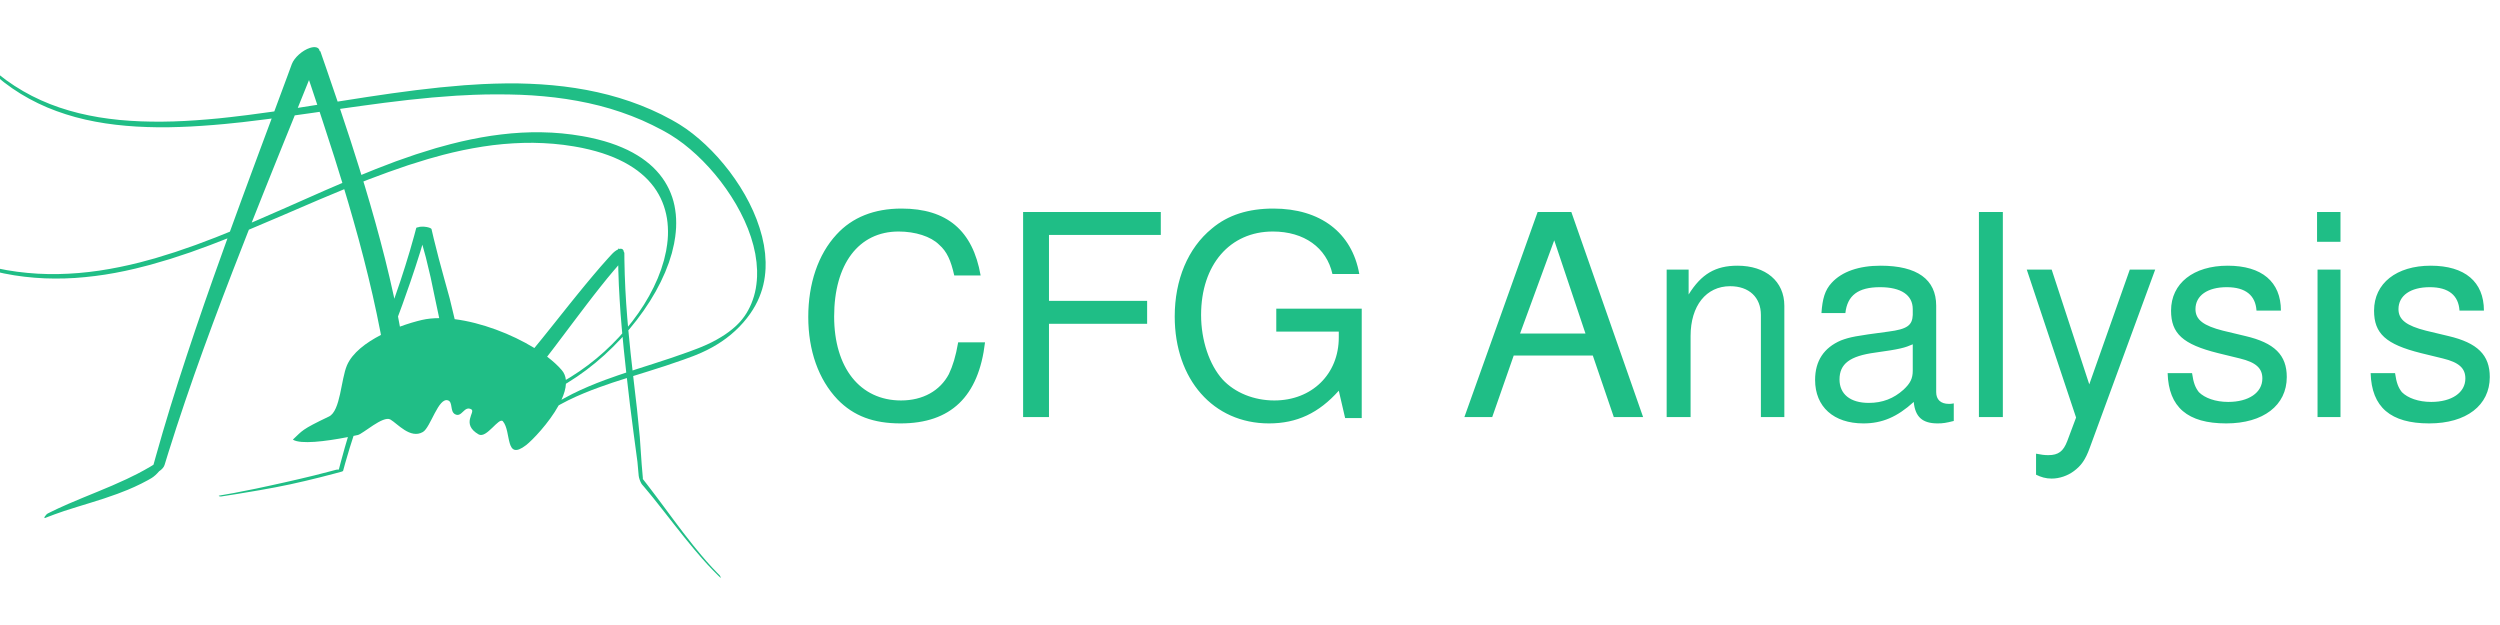
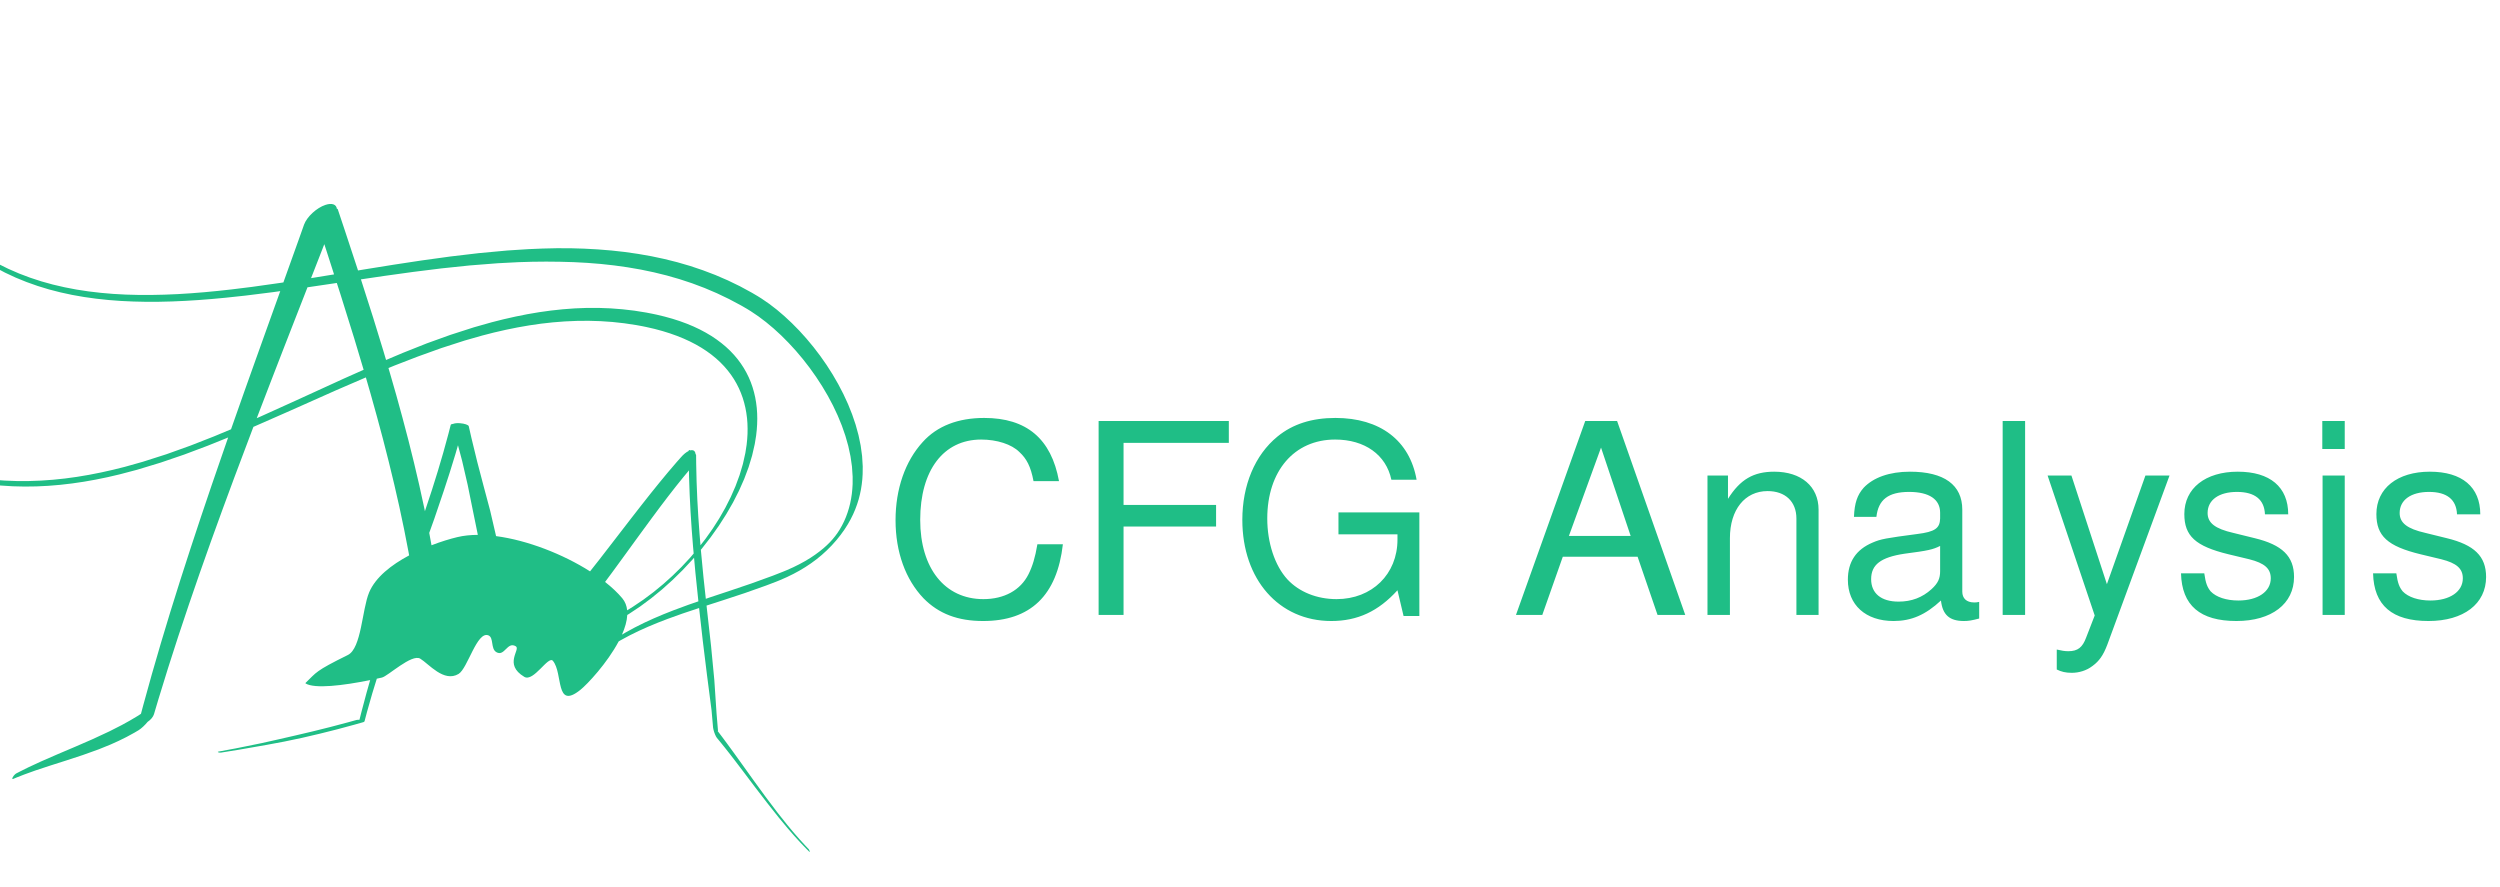
- <svg xmlns="http://www.w3.org/2000/svg" version="1.1" x="0" y="0" width="80" height="20" viewBox="0, 0, 80, 20">
+ <svg xmlns="http://www.w3.org/2000/svg" version="1.1" x="0" y="0" width="141" height="50" viewBox="0, 0, 141, 50">
  <g id="Layer_1">
-     <text transform="matrix(1, 0, 0, 1, 53.13, 10.846)">
-       <tspan x="-27.704" y="2.5" font-family="Helvetica" font-size="9" fill="#1FBE86">CFG Analysis</tspan>
+     <text transform="matrix(1, 0, 0, 1, 95.962, 29.779)">
+       <tspan x="-46.171" y="4.904" font-family="Helvetica" font-size="15" fill="#1FBE86">CFG Analysis</tspan>
    </text>
-     <path d="M4.912,14.87 L4.977,14.637 L5.207,13.834 L5.451,13.022 L5.708,12.202 L5.976,11.378 L6.253,10.549 L6.537,9.719 L6.828,8.888 L7.273,7.644 L7.279,7.628 L6.723,7.844 L6.086,8.076 L5.447,8.287 L4.808,8.474 L4.328,8.596 L4.008,8.668 L3.687,8.732 L3.365,8.787 L3.044,8.832 L2.722,8.868 L2.4,8.895 L2.077,8.91 L1.754,8.914 L1.43,8.907 L1.106,8.887 L0.781,8.855 L0.456,8.81 L0.131,8.751 L-0.195,8.678 L-0.522,8.59 L-0.849,8.488 L-1.177,8.37 L-1.505,8.235 L-1.834,8.084 L-1.999,8.003 C-2.003,8.001 -1.997,7.988 -1.985,7.975 C-1.974,7.961 -1.961,7.952 -1.957,7.954 L-1.788,8.031 L-1.451,8.173 L-1.115,8.298 L-0.78,8.407 L-0.447,8.501 L-0.113,8.58 L0.219,8.645 L0.551,8.696 L0.881,8.733 L1.211,8.758 L1.541,8.77 L1.869,8.77 L2.197,8.758 L2.525,8.736 L2.852,8.703 L3.178,8.66 L3.504,8.607 L3.829,8.545 L4.153,8.475 L4.477,8.397 L4.963,8.265 L5.608,8.065 L6.252,7.842 L6.895,7.599 L7.357,7.413 L7.723,6.41 L8.024,5.594 L8.323,4.786 L8.62,3.989 L8.693,3.793 L8.496,3.819 L7.751,3.91 L7.198,3.967 L6.833,3.999 L6.47,4.026 L6.111,4.048 L5.755,4.063 L5.402,4.072 L5.052,4.073 L4.707,4.065 L4.366,4.05 L4.029,4.025 L3.696,3.991 L3.369,3.947 L3.046,3.892 L2.728,3.826 L2.415,3.748 L2.108,3.657 L1.807,3.554 L1.511,3.438 L1.222,3.307 L0.939,3.162 L0.662,3.002 L0.393,2.827 L0.13,2.635 L-0.126,2.426 L-0.374,2.201 L-0.615,1.957 L-0.732,1.828 C-0.735,1.825 -0.728,1.812 -0.716,1.799 C-0.704,1.785 -0.692,1.777 -0.689,1.781 L-0.568,1.906 L-0.321,2.142 L-0.067,2.36 L0.195,2.562 L0.463,2.746 L0.739,2.915 L1.021,3.069 L1.309,3.207 L1.603,3.331 L1.904,3.441 L2.21,3.537 L2.522,3.621 L2.84,3.692 L3.162,3.752 L3.49,3.8 L3.822,3.838 L4.159,3.865 L4.501,3.883 L4.847,3.892 L5.196,3.893 L5.55,3.886 L5.907,3.871 L6.268,3.849 L6.632,3.821 L6.999,3.788 L7.368,3.748 L7.928,3.681 L8.682,3.579 L8.778,3.565 L8.912,3.203 L9.199,2.43 L9.339,2.049 C9.419,1.841 9.678,1.61 9.918,1.533 C10.098,1.475 10.216,1.521 10.229,1.635 C10.242,1.633 10.25,1.637 10.253,1.647 L10.448,2.209 L10.804,3.251 L10.984,3.223 L11.759,3.102 L12.535,2.988 L13.311,2.885 L14.085,2.797 L14.856,2.728 L15.431,2.692 L15.812,2.677 L16.191,2.669 L16.568,2.669 L16.941,2.68 L17.311,2.699 L17.679,2.728 L18.044,2.767 L18.406,2.817 L18.764,2.878 L19.119,2.951 L19.471,3.036 L19.818,3.134 L20.161,3.245 L20.5,3.37 L20.835,3.509 L21.165,3.663 L21.489,3.833 L21.65,3.925 L21.753,3.987 L21.96,4.124 L22.167,4.278 L22.373,4.447 L22.577,4.631 L22.778,4.828 L22.974,5.037 L23.163,5.258 L23.346,5.488 L23.519,5.728 L23.683,5.975 L23.836,6.23 L23.976,6.49 L24.102,6.755 L24.213,7.023 L24.308,7.295 L24.386,7.567 L24.445,7.841 L24.483,8.113 L24.5,8.385 L24.498,8.587 L24.489,8.721 L24.474,8.855 L24.453,8.987 L24.425,9.119 L24.39,9.251 L24.347,9.381 L24.297,9.512 L24.239,9.642 L24.171,9.774 L24.093,9.907 L24.003,10.043 L23.901,10.18 L23.786,10.319 L23.66,10.456 L23.526,10.586 L23.387,10.708 L23.244,10.821 L23.097,10.926 L22.944,11.024 L22.785,11.117 L22.619,11.204 L22.445,11.286 L22.263,11.363 L22.167,11.401 C22.167,11.401 22.167,11.401 22.166,11.401 L21.876,11.508 L21.298,11.706 L20.724,11.889 L20.262,12.033 L20.28,12.194 L20.384,13.091 L20.473,13.98 L20.534,14.862 L20.573,15.314 C20.573,15.319 20.569,15.32 20.563,15.319 L20.69,15.481 L20.84,15.677 L20.992,15.878 L21.224,16.188 L21.539,16.613 L21.862,17.042 L22.191,17.462 L22.442,17.767 L22.61,17.963 L22.78,18.151 L22.951,18.331 L23.037,18.418 C23.043,18.424 23.053,18.446 23.059,18.466 C23.064,18.486 23.063,18.496 23.057,18.49 L22.972,18.409 L22.804,18.239 L22.636,18.061 L22.47,17.876 L22.223,17.589 L21.898,17.193 L21.582,16.795 L21.273,16.4 L21.046,16.113 L20.899,15.928 L20.754,15.751 L20.613,15.582 L20.543,15.501 C20.512,15.463 20.47,15.366 20.449,15.283 C20.445,15.264 20.442,15.248 20.44,15.234 C20.44,15.234 20.439,15.233 20.439,15.232 L20.398,14.779 L20.275,13.859 L20.159,12.953 L20.06,12.097 L19.609,12.242 L19.205,12.383 L18.94,12.481 L18.681,12.585 L18.426,12.695 L18.177,12.813 L17.934,12.94 L17.877,12.972 C17.564,13.541 17.028,14.095 16.835,14.244 C16.147,14.774 16.374,13.807 16.092,13.481 C15.966,13.336 15.568,14.046 15.316,13.901 C14.742,13.569 15.227,13.182 15.084,13.1 C14.85,12.964 14.781,13.382 14.556,13.252 C14.397,13.16 14.494,12.872 14.341,12.814 C14.03,12.694 13.78,13.681 13.532,13.824 C13.131,14.056 12.721,13.557 12.492,13.424 C12.26,13.29 11.612,13.885 11.451,13.92 C11.405,13.93 11.359,13.94 11.313,13.949 L11.19,14.335 L11.046,14.823 L10.979,15.068 C10.978,15.072 10.974,15.075 10.967,15.077 C10.964,15.081 10.957,15.085 10.945,15.089 L10.71,15.153 L10.239,15.275 L9.767,15.39 L9.29,15.498 L8.805,15.596 L8.311,15.686 L7.573,15.81 L7.083,15.886 C7.063,15.889 7.031,15.886 7.013,15.879 C6.994,15.871 6.995,15.863 7.015,15.859 L7.485,15.776 L8.183,15.638 L8.643,15.539 L9.109,15.436 L9.58,15.328 L10.052,15.215 L10.522,15.094 L10.757,15.032 C10.778,15.026 10.81,15.024 10.842,15.027 L10.9,14.807 L11.035,14.317 L11.133,13.986 C10.386,14.131 9.631,14.219 9.379,14.073 L9.379,14.06 C9.684,13.778 9.631,13.755 10.526,13.329 C10.898,13.151 10.91,12.137 11.104,11.688 C11.277,11.289 11.713,10.963 12.19,10.718 L12.175,10.633 L12.055,10.04 L11.925,9.446 L11.785,8.854 L11.637,8.262 L11.481,7.671 L11.317,7.082 L11.148,6.495 L11.016,6.054 L10.215,6.388 L8.947,6.933 L7.995,7.337 L7.965,7.349 L7.934,7.426 L7.445,8.68 L7.124,9.518 L6.81,10.355 L6.504,11.19 L6.207,12.022 L5.922,12.848 L5.649,13.666 L5.39,14.477 L5.266,14.879 C5.246,14.948 5.175,15.028 5.093,15.08 C5.017,15.169 4.929,15.25 4.85,15.298 L4.737,15.363 L4.521,15.476 L4.305,15.579 L4.087,15.674 L3.762,15.801 L3.329,15.952 L2.896,16.089 L2.469,16.22 L2.05,16.353 L1.745,16.46 L1.546,16.535 L1.447,16.574 C1.417,16.588 1.411,16.567 1.435,16.527 C1.459,16.487 1.503,16.443 1.533,16.429 L1.64,16.376 L1.858,16.271 L2.195,16.12 L2.655,15.926 L3.123,15.734 L3.591,15.538 L4.054,15.33 L4.392,15.164 L4.609,15.048 L4.821,14.927 z M19.923,10.779 L19.88,10.828 L19.612,11.104 L19.335,11.367 L19.049,11.614 L18.757,11.844 L18.46,12.056 L18.159,12.25 L18.11,12.279 C18.102,12.44 18.048,12.616 17.967,12.794 L18.06,12.741 L18.312,12.608 L18.569,12.484 L18.83,12.369 L19.095,12.26 L19.365,12.157 L19.775,12.011 L20.04,11.922 L19.959,11.16 z M19.784,8.49 C19.771,8.507 19.758,8.523 19.744,8.538 L19.635,8.664 L19.426,8.914 L19.215,9.177 L18.996,9.455 L18.772,9.746 L18.542,10.049 L18.306,10.361 L18.065,10.681 L17.695,11.171 L17.508,11.414 C17.692,11.553 17.85,11.697 17.974,11.841 C18.054,11.932 18.095,12.04 18.108,12.157 C18.111,12.155 18.114,12.153 18.117,12.151 L18.261,12.065 L18.546,11.879 L18.823,11.68 L19.089,11.469 L19.343,11.248 L19.585,11.018 L19.814,10.781 L19.912,10.669 L19.895,10.484 L19.858,10.032 L19.828,9.577 L19.803,9.12 L19.787,8.66 z M20.242,11.856 L20.333,11.825 L20.901,11.643 L21.476,11.455 L22.056,11.252 L22.347,11.142 L22.438,11.105 L22.613,11.03 L22.778,10.951 L22.933,10.869 L23.076,10.785 L23.208,10.701 L23.327,10.616 L23.434,10.532 L23.527,10.452 L23.609,10.373 L23.683,10.296 L23.751,10.215 L23.817,10.128 L23.88,10.034 L23.939,9.933 L23.994,9.826 L24.044,9.714 L24.088,9.598 L24.127,9.479 L24.159,9.357 L24.185,9.233 L24.204,9.107 L24.218,8.979 L24.226,8.85 L24.227,8.654 L24.208,8.389 L24.169,8.121 L24.109,7.853 L24.03,7.584 L23.934,7.317 L23.821,7.052 L23.693,6.791 L23.552,6.534 L23.398,6.283 L23.233,6.038 L23.059,5.801 L22.876,5.573 L22.685,5.355 L22.489,5.148 L22.288,4.954 L22.083,4.772 L21.877,4.605 L21.669,4.454 L21.462,4.319 L21.359,4.258 L21.199,4.168 L20.873,4.001 L20.544,3.848 L20.209,3.711 L19.871,3.588 L19.528,3.478 L19.181,3.382 L18.83,3.299 L18.475,3.228 L18.117,3.168 L17.756,3.119 L17.392,3.081 L17.025,3.052 L16.656,3.033 L16.284,3.023 L15.911,3.02 L15.537,3.023 L15.161,3.034 L14.595,3.062 L13.834,3.12 L13.07,3.197 L12.304,3.289 L11.536,3.392 L10.882,3.484 L11.216,4.493 L11.492,5.362 L11.564,5.597 L12.024,5.41 L12.668,5.163 L13.308,4.94 L13.95,4.74 L14.431,4.609 L14.753,4.53 L15.074,4.46 L15.395,4.398 L15.717,4.345 L16.039,4.302 L16.362,4.268 L16.685,4.245 L17.008,4.233 L17.331,4.233 L17.654,4.244 L17.978,4.268 L18.302,4.305 L18.626,4.355 L18.789,4.385 L18.904,4.409 L19.125,4.46 L19.337,4.517 L19.537,4.579 L19.728,4.647 L19.908,4.72 L20.079,4.797 L20.24,4.88 L20.391,4.967 L20.533,5.058 L20.665,5.154 L20.789,5.254 L20.903,5.357 L21.008,5.465 L21.105,5.576 L21.193,5.691 L21.273,5.809 L21.344,5.93 L21.408,6.054 L21.463,6.181 L21.511,6.311 L21.551,6.443 L21.583,6.578 L21.607,6.715 L21.625,6.855 L21.635,6.996 L21.638,7.139 L21.635,7.284 L21.624,7.43 L21.607,7.578 L21.57,7.801 L21.499,8.102 L21.403,8.407 L21.284,8.714 L21.143,9.021 L20.981,9.33 L20.798,9.637 L20.595,9.942 L20.373,10.244 L20.134,10.54 L20.107,10.57 L20.112,10.617 L20.179,11.295 z M22.347,11.142 L22.347,11.142 L22.348,11.141 z M13.39,7.27 C13.426,7.255 13.491,7.249 13.569,7.254 C13.692,7.262 13.799,7.298 13.809,7.333 L13.881,7.641 L14.039,8.267 L14.212,8.905 L14.39,9.549 L14.546,10.197 L14.549,10.213 C15.402,10.321 16.366,10.686 17.1,11.137 L17.357,10.822 L17.736,10.349 L17.987,10.034 L18.236,9.722 L18.484,9.415 L18.729,9.115 L18.973,8.823 L19.214,8.54 L19.45,8.274 L19.56,8.154 C19.635,8.069 19.712,8.01 19.779,7.981 L19.779,7.964 C19.779,7.953 19.796,7.955 19.822,7.965 C19.881,7.95 19.927,7.964 19.95,8.011 C19.957,8.026 19.961,8.043 19.963,8.062 C19.973,8.073 19.979,8.082 19.979,8.088 L19.981,8.322 L19.992,8.786 L20.011,9.248 L20.038,9.707 L20.072,10.163 L20.097,10.453 L20.235,10.282 L20.428,10.019 L20.607,9.749 L20.771,9.472 L20.919,9.189 L21.049,8.902 L21.159,8.613 L21.248,8.324 L21.315,8.034 L21.349,7.819 L21.365,7.676 L21.374,7.535 L21.376,7.395 L21.371,7.256 L21.36,7.119 L21.342,6.984 L21.316,6.85 L21.283,6.719 L21.243,6.59 L21.195,6.463 L21.14,6.339 L21.076,6.217 L21.005,6.099 L20.925,5.983 L20.836,5.871 L20.74,5.762 L20.634,5.657 L20.519,5.556 L20.396,5.458 L20.263,5.365 L20.121,5.276 L19.97,5.191 L19.809,5.111 L19.638,5.035 L19.457,4.965 L19.267,4.899 L19.066,4.839 L18.855,4.784 L18.633,4.734 L18.518,4.712 L18.356,4.683 L18.031,4.635 L17.707,4.601 L17.384,4.58 L17.06,4.57 L16.738,4.573 L16.416,4.587 L16.095,4.611 L15.774,4.645 L15.454,4.69 L15.134,4.744 L14.814,4.806 L14.495,4.877 L14.176,4.956 L13.699,5.088 L13.063,5.286 L12.427,5.507 L11.795,5.742 L11.629,5.808 L11.671,5.944 L11.844,6.528 L12.011,7.114 L12.171,7.702 L12.323,8.29 L12.466,8.88 L12.6,9.471 L12.618,9.56 L12.812,8.995 L12.968,8.512 L13.116,8.027 L13.254,7.542 L13.319,7.298 C13.323,7.284 13.35,7.274 13.39,7.27 z M13.516,7.831 L13.446,8.065 L13.291,8.549 L13.129,9.032 L12.874,9.755 L12.736,10.128 L12.797,10.452 C13.059,10.355 13.306,10.284 13.499,10.239 C13.67,10.199 13.857,10.181 14.055,10.18 L14.051,10.161 L13.914,9.515 L13.78,8.874 L13.628,8.239 z M8.055,7.122 L8.178,7.07 L9.139,6.65 L10.42,6.084 L10.956,5.854 L10.702,5.036 L10.328,3.881 L10.228,3.579 L10.008,3.611 L9.432,3.692 L9.415,3.735 L9.088,4.541 L8.759,5.357 L8.429,6.18 z M18.518,4.712 L18.518,4.712 L18.518,4.712 z M21.359,4.258 L21.359,4.258 L21.359,4.258 z M9.736,2.939 L9.529,3.452 L10.153,3.354 L9.948,2.738 L9.888,2.562 z" fill="#20BE86" id="Layer_1" />
+     <path d="M7.95,40.259 L8.084,39.759 L8.563,38.031 L9.071,36.283 L9.604,34.519 L10.16,32.744 L10.736,30.961 L11.327,29.173 L11.931,27.385 L12.855,24.709 L12.868,24.674 L11.714,25.139 L10.389,25.637 L9.062,26.091 L7.734,26.494 L6.736,26.757 L6.07,26.912 L5.403,27.049 L4.735,27.168 L4.067,27.266 L3.398,27.344 L2.728,27.4 L2.058,27.433 L1.386,27.442 L0.714,27.426 L0.04,27.384 L-0.634,27.314 L-1.31,27.217 L-1.986,27.091 L-2.664,26.933 L-3.343,26.745 L-4.023,26.524 L-4.704,26.27 L-5.386,25.981 L-6.07,25.656 L-6.412,25.48 C-6.421,25.476 -6.408,25.449 -6.384,25.42 C-6.36,25.391 -6.333,25.372 -6.325,25.376 L-5.974,25.542 L-5.274,25.846 L-4.576,26.115 L-3.88,26.351 L-3.187,26.553 L-2.494,26.724 L-1.804,26.863 L-1.114,26.972 L-0.427,27.053 L0.259,27.105 L0.944,27.131 L1.626,27.131 L2.308,27.106 L2.989,27.058 L3.668,26.987 L4.346,26.894 L5.023,26.78 L5.698,26.647 L6.372,26.496 L7.046,26.328 L8.055,26.044 L9.397,25.615 L10.735,25.135 L12.071,24.612 L13.03,24.212 L13.791,22.052 L14.417,20.296 L15.039,18.558 L15.655,16.842 L15.806,16.42 L15.398,16.477 L13.849,16.671 L12.7,16.794 L11.941,16.864 L11.188,16.923 L10.441,16.969 L9.7,17.002 L8.967,17.02 L8.241,17.022 L7.524,17.006 L6.815,16.973 L6.114,16.92 L5.423,16.846 L4.742,16.751 L4.071,16.633 L3.41,16.49 L2.76,16.323 L2.123,16.128 L1.496,15.906 L0.882,15.656 L0.281,15.375 L-0.308,15.063 L-0.882,14.718 L-1.443,14.34 L-1.989,13.927 L-2.52,13.479 L-3.036,12.993 L-3.536,12.468 L-3.78,12.192 C-3.786,12.184 -3.771,12.156 -3.747,12.128 C-3.722,12.099 -3.696,12.082 -3.69,12.089 L-3.439,12.358 L-2.926,12.866 L-2.397,13.337 L-1.854,13.77 L-1.296,14.168 L-0.724,14.531 L-0.138,14.861 L0.461,15.158 L1.074,15.425 L1.698,15.661 L2.335,15.869 L2.983,16.049 L3.643,16.202 L4.313,16.331 L4.994,16.435 L5.685,16.516 L6.386,16.576 L7.095,16.615 L7.814,16.634 L8.541,16.635 L9.276,16.619 L10.018,16.588 L10.767,16.541 L11.524,16.481 L12.286,16.408 L13.054,16.324 L14.217,16.18 L15.784,15.959 L15.983,15.929 L16.262,15.15 L16.858,13.487 L17.149,12.667 C17.316,12.22 17.855,11.723 18.353,11.557 C18.727,11.432 18.971,11.53 19,11.776 C19.026,11.772 19.043,11.78 19.05,11.801 L19.454,13.012 L20.193,15.254 L20.568,15.192 L22.179,14.933 L23.792,14.688 L25.405,14.466 L27.014,14.276 L28.615,14.128 L29.809,14.051 L30.602,14.018 L31.39,14 L32.172,14.001 L32.947,14.024 L33.717,14.066 L34.482,14.128 L35.241,14.212 L35.992,14.32 L36.737,14.451 L37.475,14.608 L38.205,14.791 L38.927,15.001 L39.64,15.241 L40.345,15.509 L41.04,15.809 L41.726,16.141 L42.401,16.507 L42.734,16.703 L42.948,16.837 L43.378,17.132 L43.809,17.463 L44.237,17.828 L44.661,18.224 L45.078,18.647 L45.485,19.098 L45.879,19.572 L46.258,20.068 L46.619,20.584 L46.959,21.117 L47.276,21.665 L47.567,22.225 L47.83,22.795 L48.061,23.373 L48.259,23.957 L48.42,24.544 L48.542,25.131 L48.622,25.719 L48.658,26.302 L48.653,26.738 L48.635,27.027 L48.603,27.314 L48.559,27.6 L48.5,27.883 L48.428,28.166 L48.339,28.447 L48.235,28.728 L48.114,29.009 L47.973,29.292 L47.811,29.579 L47.625,29.871 L47.412,30.167 L47.173,30.466 L46.91,30.761 L46.632,31.041 L46.344,31.303 L46.047,31.546 L45.74,31.772 L45.423,31.983 L45.093,32.182 L44.747,32.369 L44.386,32.546 L44.007,32.713 L43.81,32.793 C43.809,32.794 43.808,32.794 43.807,32.795 L43.204,33.025 L42.002,33.451 L40.811,33.844 L39.849,34.154 L39.887,34.501 L40.103,36.431 L40.287,38.345 L40.414,40.243 L40.495,41.216 C40.496,41.226 40.489,41.229 40.475,41.228 L40.739,41.576 L41.051,41.997 L41.367,42.43 L41.848,43.098 L42.503,44.012 L43.175,44.935 L43.858,45.84 L44.379,46.495 L44.729,46.916 L45.082,47.322 L45.438,47.71 L45.616,47.897 C45.63,47.911 45.651,47.957 45.662,47.999 C45.673,48.042 45.671,48.065 45.657,48.051 L45.482,47.876 L45.132,47.511 L44.783,47.128 L44.437,46.73 L43.924,46.112 L43.25,45.261 L42.592,44.404 L41.95,43.553 L41.48,42.935 L41.174,42.538 L40.873,42.156 L40.578,41.792 L40.434,41.618 C40.368,41.537 40.281,41.327 40.239,41.149 C40.229,41.109 40.223,41.074 40.219,41.045 C40.219,41.043 40.218,41.042 40.218,41.04 L40.132,40.064 L39.876,38.084 L39.636,36.135 L39.429,34.292 L38.492,34.605 L37.652,34.907 L37.103,35.119 L36.563,35.343 L36.035,35.58 L35.517,35.834 L35.012,36.106 L34.893,36.175 C34.244,37.4 33.13,38.593 32.727,38.913 C31.297,40.054 31.77,37.974 31.183,37.271 C30.923,36.959 30.094,38.487 29.57,38.174 C28.377,37.461 29.386,36.627 29.09,36.45 C28.603,36.159 28.46,37.059 27.991,36.779 C27.661,36.581 27.862,35.961 27.545,35.834 C26.899,35.577 26.379,37.702 25.863,38.01 C25.031,38.508 24.179,37.434 23.701,37.148 C23.221,36.861 21.874,38.14 21.539,38.215 C21.444,38.237 21.348,38.258 21.252,38.278 L20.996,39.108 L20.697,40.159 L20.558,40.687 C20.556,40.694 20.548,40.701 20.534,40.705 C20.527,40.715 20.511,40.724 20.487,40.731 L19.999,40.869 L19.021,41.133 L18.038,41.38 L17.047,41.612 L16.039,41.824 L15.012,42.016 L13.48,42.283 L12.462,42.447 C12.42,42.454 12.354,42.447 12.315,42.432 C12.276,42.416 12.279,42.397 12.32,42.39 L13.297,42.209 L14.748,41.914 L15.703,41.7 L16.672,41.478 L17.651,41.247 L18.631,41.003 L19.609,40.744 L20.096,40.609 C20.141,40.596 20.206,40.593 20.273,40.598 L20.393,40.125 L20.674,39.07 L20.877,38.357 C19.326,38.67 17.755,38.859 17.233,38.546 L17.233,38.516 C17.867,37.909 17.756,37.861 19.617,36.943 C20.39,36.562 20.415,34.377 20.819,33.413 C21.178,32.554 22.083,31.852 23.075,31.324 L23.043,31.142 L22.794,29.864 L22.524,28.587 L22.234,27.312 L21.925,26.038 L21.601,24.767 L21.261,23.5 L20.909,22.236 L20.635,21.286 L18.969,22.005 L16.336,23.178 L14.358,24.047 L14.293,24.074 L14.23,24.239 L13.213,26.939 L12.547,28.742 L11.894,30.544 L11.258,32.341 L10.642,34.13 L10.048,35.908 L9.481,37.669 L8.942,39.414 L8.685,40.279 C8.643,40.429 8.496,40.601 8.326,40.713 C8.168,40.904 7.984,41.078 7.82,41.182 L7.585,41.321 L7.136,41.566 L6.688,41.787 L6.236,41.991 L5.56,42.265 L4.659,42.588 L3.761,42.883 L2.872,43.166 L2.002,43.453 L1.367,43.682 L0.954,43.843 L0.75,43.929 C0.686,43.959 0.675,43.913 0.724,43.826 C0.773,43.74 0.864,43.646 0.927,43.616 L1.149,43.502 L1.603,43.276 L2.302,42.952 L3.259,42.534 L4.231,42.121 L5.205,41.697 L6.167,41.25 L6.868,40.893 L7.319,40.644 L7.759,40.383 z M39.145,31.455 L39.055,31.56 L38.499,32.156 L37.922,32.721 L37.329,33.253 L36.722,33.748 L36.106,34.205 L35.48,34.622 L35.378,34.684 C35.36,35.031 35.249,35.409 35.079,35.793 L35.273,35.679 L35.797,35.392 L36.331,35.125 L36.873,34.877 L37.425,34.643 L37.985,34.421 L38.838,34.106 L39.389,33.916 L39.219,32.276 z M38.856,26.53 C38.829,26.565 38.802,26.6 38.773,26.633 L38.547,26.904 L38.113,27.443 L37.673,28.008 L37.219,28.606 L36.753,29.233 L36.275,29.884 L35.785,30.555 L35.285,31.244 L34.515,32.299 L34.126,32.822 C34.508,33.122 34.837,33.432 35.096,33.741 C35.26,33.938 35.347,34.169 35.372,34.422 C35.379,34.418 35.386,34.413 35.392,34.409 L35.691,34.224 L36.284,33.824 L36.858,33.395 L37.411,32.94 L37.939,32.465 L38.442,31.971 L38.918,31.46 L39.123,31.219 L39.087,30.821 L39.011,29.847 L38.947,28.868 L38.897,27.885 L38.862,26.895 z M39.808,33.773 L39.997,33.707 L41.178,33.315 L42.373,32.91 L43.578,32.473 L44.182,32.236 L44.371,32.158 L44.736,31.995 L45.079,31.825 L45.4,31.65 L45.698,31.47 L45.971,31.287 L46.219,31.104 L46.441,30.925 L46.635,30.751 L46.806,30.582 L46.958,30.415 L47.1,30.242 L47.237,30.055 L47.367,29.853 L47.491,29.635 L47.606,29.405 L47.71,29.164 L47.801,28.915 L47.881,28.658 L47.948,28.396 L48.002,28.128 L48.043,27.857 L48.071,27.582 L48.088,27.304 L48.089,26.882 L48.051,26.311 L47.968,25.736 L47.844,25.158 L47.68,24.58 L47.48,24.005 L47.246,23.435 L46.981,22.872 L46.687,22.319 L46.367,21.778 L46.025,21.252 L45.662,20.742 L45.281,20.251 L44.886,19.782 L44.477,19.337 L44.06,18.918 L43.635,18.528 L43.205,18.168 L42.774,17.842 L42.344,17.552 L42.13,17.42 L41.796,17.227 L41.12,16.867 L40.435,16.539 L39.74,16.243 L39.036,15.978 L38.324,15.743 L37.602,15.536 L36.873,15.357 L36.136,15.203 L35.392,15.075 L34.642,14.97 L33.885,14.887 L33.123,14.826 L32.356,14.785 L31.583,14.763 L30.808,14.755 L30.031,14.763 L29.25,14.786 L28.072,14.847 L26.491,14.971 L24.903,15.137 L23.311,15.335 L21.716,15.556 L20.356,15.756 L21.05,17.927 L21.624,19.797 L21.774,20.303 L22.73,19.899 L24.067,19.368 L25.398,18.888 L26.731,18.459 L27.732,18.176 L28.4,18.007 L29.068,17.856 L29.736,17.722 L30.405,17.608 L31.074,17.515 L31.744,17.443 L32.415,17.393 L33.086,17.367 L33.758,17.366 L34.429,17.391 L35.102,17.443 L35.776,17.521 L36.45,17.629 L36.789,17.695 L37.027,17.745 L37.487,17.856 L37.926,17.978 L38.343,18.112 L38.74,18.258 L39.115,18.414 L39.469,18.581 L39.803,18.759 L40.118,18.946 L40.412,19.143 L40.687,19.349 L40.944,19.563 L41.181,19.786 L41.401,20.018 L41.602,20.257 L41.785,20.504 L41.951,20.758 L42.099,21.019 L42.231,21.286 L42.346,21.56 L42.444,21.839 L42.527,22.124 L42.594,22.414 L42.645,22.709 L42.682,23.009 L42.703,23.313 L42.71,23.621 L42.702,23.933 L42.681,24.248 L42.646,24.566 L42.568,25.046 L42.419,25.694 L42.221,26.35 L41.974,27.01 L41.681,27.673 L41.344,28.336 L40.963,28.997 L40.542,29.654 L40.081,30.303 L39.584,30.941 L39.528,31.006 L39.537,31.106 L39.677,32.565 z M44.182,32.236 L44.182,32.236 L44.185,32.235 z M25.569,23.903 C25.642,23.872 25.778,23.857 25.94,23.869 C26.196,23.887 26.419,23.963 26.438,24.038 L26.589,24.702 L26.917,26.05 L27.277,27.421 L27.647,28.809 L27.971,30.203 L27.978,30.237 C29.75,30.47 31.753,31.255 33.279,32.225 L33.812,31.549 L34.6,30.529 L35.122,29.852 L35.64,29.181 L36.154,28.521 L36.664,27.874 L37.171,27.245 L37.673,26.637 L38.162,26.065 L38.392,25.806 C38.547,25.624 38.707,25.497 38.845,25.433 L38.845,25.397 C38.845,25.374 38.881,25.377 38.935,25.4 C39.058,25.368 39.154,25.397 39.201,25.498 C39.215,25.53 39.224,25.566 39.228,25.608 C39.248,25.631 39.26,25.651 39.26,25.664 L39.265,26.167 L39.288,27.167 L39.328,28.16 L39.385,29.147 L39.455,30.129 L39.507,30.754 L39.794,30.385 L40.194,29.82 L40.566,29.239 L40.907,28.642 L41.214,28.034 L41.484,27.417 L41.713,26.795 L41.899,26.171 L42.038,25.548 L42.11,25.084 L42.141,24.778 L42.16,24.474 L42.164,24.172 L42.155,23.874 L42.132,23.579 L42.093,23.287 L42.04,23 L41.972,22.718 L41.889,22.439 L41.789,22.167 L41.674,21.899 L41.542,21.638 L41.393,21.382 L41.227,21.134 L41.043,20.892 L40.842,20.658 L40.622,20.432 L40.385,20.214 L40.128,20.004 L39.852,19.803 L39.557,19.611 L39.243,19.429 L38.908,19.256 L38.553,19.094 L38.177,18.942 L37.781,18.801 L37.364,18.671 L36.925,18.552 L36.464,18.446 L36.225,18.397 L35.888,18.335 L35.214,18.233 L34.54,18.159 L33.868,18.113 L33.196,18.093 L32.526,18.099 L31.857,18.128 L31.19,18.18 L30.523,18.254 L29.858,18.35 L29.193,18.466 L28.528,18.601 L27.865,18.753 L27.202,18.923 L26.21,19.206 L24.888,19.633 L23.567,20.108 L22.254,20.615 L21.909,20.757 L21.995,21.05 L22.356,22.306 L22.702,23.568 L23.035,24.832 L23.35,26.099 L23.648,27.369 L23.926,28.64 L23.965,28.832 L24.367,27.616 L24.692,26.576 L24.999,25.534 L25.286,24.488 L25.421,23.964 C25.429,23.933 25.486,23.912 25.569,23.903 z M25.83,25.111 L25.685,25.614 L25.363,26.656 L25.025,27.695 L24.497,29.251 L24.209,30.055 L24.337,30.753 C24.881,30.543 25.393,30.389 25.795,30.293 C26.149,30.208 26.538,30.168 26.95,30.167 L26.942,30.126 L26.658,28.736 L26.379,27.356 L26.063,25.988 z M14.481,23.585 L14.737,23.473 L16.734,22.569 L19.396,21.351 L20.509,20.856 L19.982,19.096 L19.206,16.61 L18.996,15.959 L18.539,16.027 L17.342,16.204 L17.307,16.295 L16.629,18.03 L15.945,19.786 L15.259,21.558 z M36.225,18.397 L36.225,18.397 L36.225,18.397 z M42.13,17.42 L42.13,17.42 L42.129,17.42 z M17.975,14.583 L17.544,15.687 L18.841,15.476 L18.415,14.15 L18.291,13.771 z" fill="#20BE86" id="Layer_1" />
  </g>
</svg>
